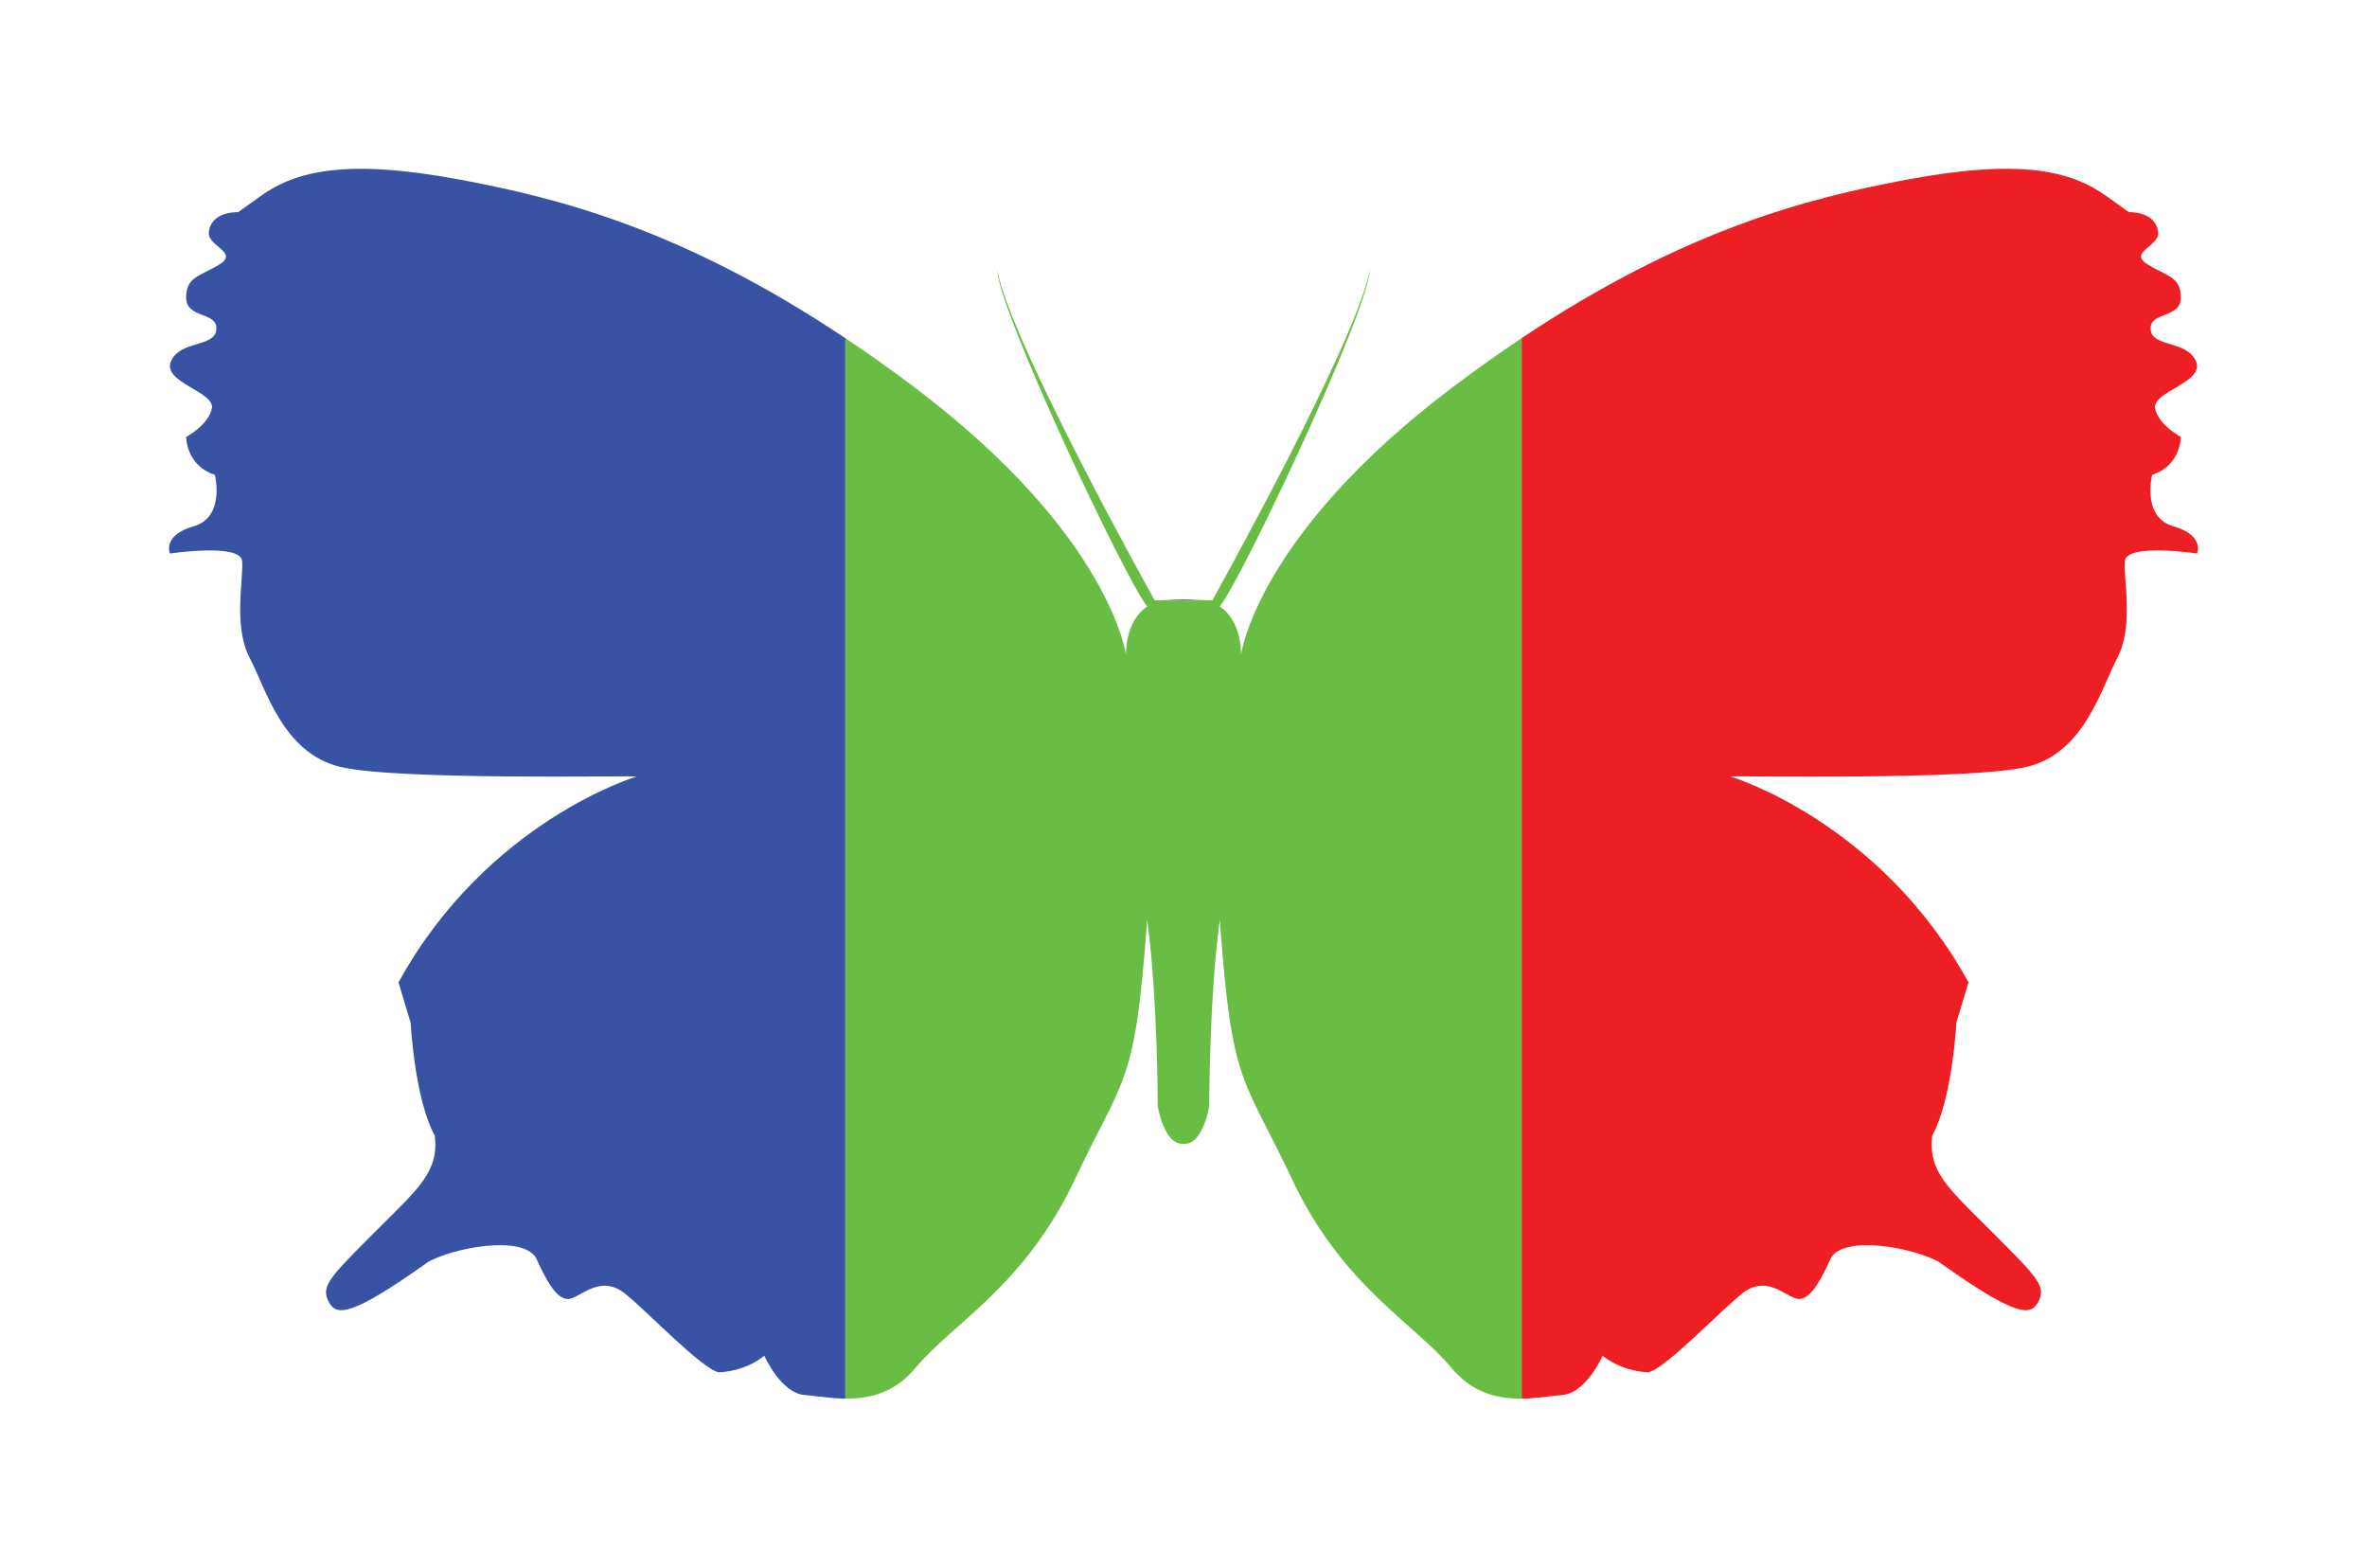
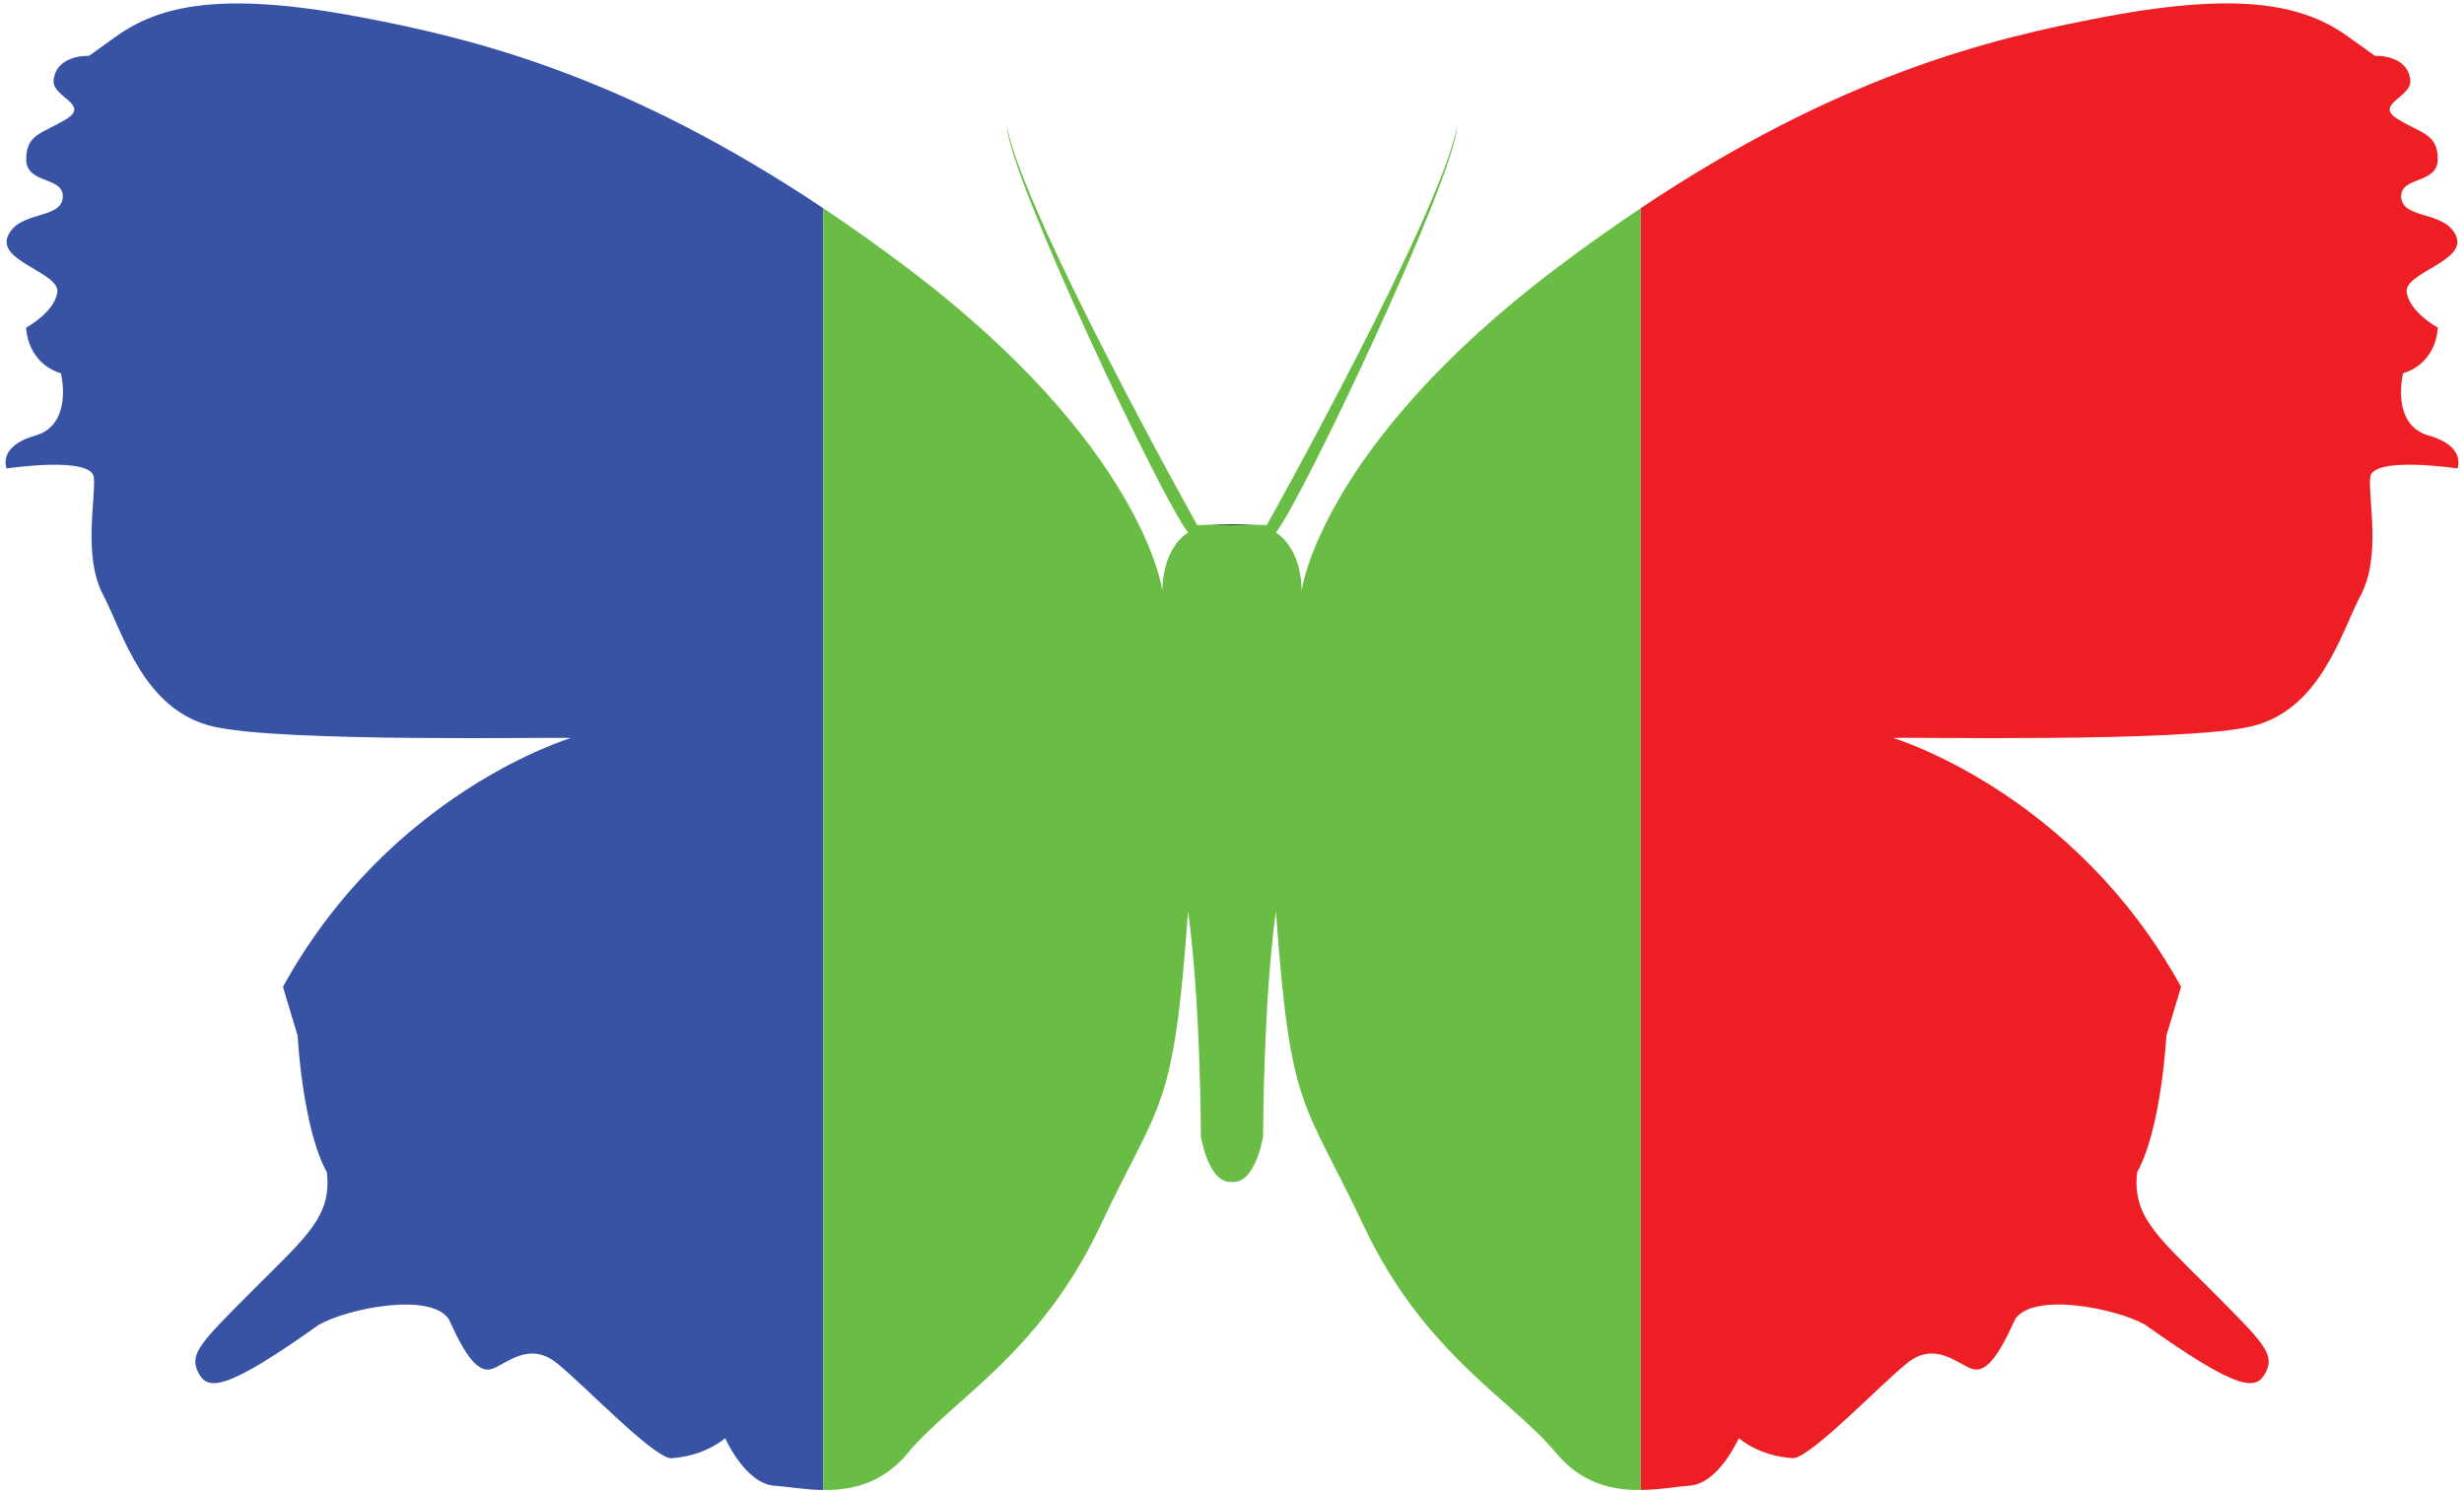
- <svg xmlns="http://www.w3.org/2000/svg" version="1.1" id="_x33_-color" x="0px" y="0px" width="296px" height="196px" viewBox="0 0 296 196" enable-background="new 0 0 296 196" xml:space="preserve">
+ <svg xmlns="http://www.w3.org/2000/svg" version="1.1" id="_x33_-color" x="0px" y="0px" width="254.863px" height="154.493px" viewBox="20.568 20.753 254.863 154.493" enable-background="new 20.568 20.753 254.863 154.493" xml:space="preserve">
  <g>
-     <path fill="#3953A4" d="M57.532,22.464c-14.198-2.649-20.513-1.125-24.984,2.081c-0.68,0.487-2.773,1.986-2.773,1.986   s-3.417-0.168-3.662,2.559c-0.152,1.694,3.787,2.458,1.33,3.974c-2.462,1.515-4.166,1.515-4.166,4.163   c0,2.65,3.974,1.707,3.781,3.975c-0.185,2.271-4.54,1.328-5.679,3.976c-1.13,2.648,5.494,3.784,5.115,5.868   c-0.38,2.081-3.217,3.595-3.217,3.595s0,3.596,3.596,4.731c0,0,1.323,5.3-2.651,6.436c-3.973,1.137-2.969,3.407-2.969,3.407   s8.836-1.325,9.026,0.944c0.19,2.273-1.138,8.142,0.946,12.112c2.08,3.976,4.164,11.923,11.354,13.63   c7.191,1.699,36.023,1.071,37.033,1.198c0,0-18.672,5.552-29.778,25.741c1.516,5.047,1.516,5.047,1.516,5.047   s0.504,9.587,3.029,14.132c0.506,4.542-2.02,6.561-7.571,12.112c-5.552,5.553-6.686,6.684-5.742,8.578   c0.949,1.893,2.65,2.082,12.49-4.92c3.027-1.702,11.546-3.405,13.44-0.568c1.702,3.785,3.026,5.678,4.539,5.112   c1.515-0.573,3.791-2.839,6.627-0.573c2.839,2.278,9.654,9.468,11.733,9.843c3.596-0.183,5.682-2.079,5.682-2.079   s2.079,4.731,5.108,4.922c1.244,0.079,3.042,0.421,5.032,0.445V42.289C85.44,28.748,70.021,24.795,57.532,22.464z" />
-     <path d="M150.319,75.082c-0.657-0.06-1.489-0.082-2.319-0.084c-0.832,0.003-1.663,0.024-2.32,0.084H150.319z" />
-     <path fill="#69BD45" d="M155.191,81.894c0,0,0.189-4.163-2.649-6.057c2.839-3.597,18.55-36.903,18.739-42.013   c-1.704,9.082-19.687,41.258-19.687,41.258S149.8,74.995,148,74.998c0.831,0.003,1.662,0.024,2.319,0.084h-4.639   c0.657-0.06,1.488-0.082,2.32-0.084c-1.8-0.003-3.595,0.084-3.595,0.084s-17.982-32.177-19.684-41.258   c0.189,5.11,15.897,38.416,18.736,42.013c-2.839,1.895-2.648,6.057-2.648,6.057s-1.896-14.95-26.5-33.501   c-2.961-2.232-5.82-4.253-8.593-6.104V174.89c2.852,0.031,6.107-0.62,8.781-3.854c4.545-5.49,13.627-10.222,19.876-23.471   c6.244-13.249,7.567-11.543,9.083-32.55c1.323,9.652,1.323,23.278,1.323,23.278s0.76,4.924,3.22,4.733   c2.459,0.19,3.218-4.733,3.218-4.733s0-13.626,1.324-23.278c1.516,21.007,2.839,19.301,9.084,32.55   c6.246,13.249,15.332,17.98,19.878,23.471c2.673,3.234,5.933,3.888,8.785,3.854V42.284c-2.775,1.853-5.637,3.875-8.6,6.109   C157.086,66.944,155.191,81.894,155.191,81.894z" />
-     <path fill="#ED1F24" d="M195.313,174.444c3.03-0.19,5.11-4.922,5.11-4.922s2.085,1.896,5.684,2.079   c2.078-0.375,8.892-7.564,11.731-9.843c2.838-2.266,5.11,0,6.626,0.573c1.515,0.565,2.837-1.327,4.54-5.112   c1.894-2.837,10.411-1.134,13.438,0.568c9.841,7.002,11.543,6.812,12.49,4.92c0.946-1.895-0.189-3.025-5.741-8.578   c-5.552-5.552-8.076-7.57-7.569-12.112c2.525-4.545,3.027-14.132,3.027-14.132s0,0,1.517-5.047   c-11.105-20.188-29.775-25.741-29.775-25.741c1.007-0.126,29.839,0.501,37.03-1.198c7.191-1.707,9.273-9.654,11.354-13.63   c2.084-3.97,0.755-9.839,0.946-12.112c0.189-2.27,9.027-0.944,9.027-0.944s1-2.27-2.971-3.407c-3.976-1.136-2.65-6.436-2.65-6.436   c3.594-1.135,3.594-4.731,3.594-4.731s-2.837-1.515-3.216-3.595c-0.378-2.084,6.243-3.219,5.113-5.868   c-1.137-2.648-5.491-1.705-5.676-3.976c-0.192-2.268,3.778-1.325,3.778-3.975c0-2.648-1.703-2.648-4.163-4.163   c-2.457-1.516,1.479-2.28,1.326-3.974c-0.244-2.727-3.66-2.559-3.66-2.559s-2.094-1.499-2.774-1.986   c-4.472-3.207-10.788-4.73-24.983-2.081c-12.487,2.332-27.902,6.283-48.178,19.82V174.89   C192.276,174.865,194.072,174.523,195.313,174.444z" />
+     <path fill="#3953A4" d="M57.532,22.464c-14.198-2.649-20.513-1.125-24.984,2.081c-0.68,0.487-2.773,1.986-2.773,1.986   s-3.417-0.168-3.662,2.559c-0.152,1.694,3.787,2.458,1.33,3.974c-2.462,1.515-4.166,1.515-4.166,4.163   c0,2.65,3.974,1.707,3.781,3.975c-0.185,2.271-4.54,1.328-5.679,3.976c-1.13,2.648,5.494,3.784,5.115,5.868   c-0.38,2.081-3.217,3.595-3.217,3.595s0,3.596,3.596,4.731c0,0,1.323,5.3-2.651,6.436c-3.973,1.137-2.969,3.407-2.969,3.407   s8.836-1.325,9.026,0.944c0.19,2.273-1.138,8.142,0.946,12.112c2.08,3.976,4.164,11.923,11.354,13.63   c7.191,1.699,36.023,1.071,37.033,1.198c0,0-18.672,5.551-29.778,25.741c1.516,5.047,1.516,5.047,1.516,5.047   s0.504,9.588,3.029,14.133c0.506,4.541-2.02,6.561-7.571,12.111c-5.552,5.553-6.686,6.684-5.742,8.578   c0.949,1.893,2.65,2.082,12.49-4.92c3.027-1.702,11.546-3.405,13.44-0.568c1.702,3.785,3.026,5.678,4.539,5.112   c1.515-0.573,3.791-2.839,6.627-0.573c2.839,2.278,9.654,9.469,11.733,9.844c3.596-0.184,5.682-2.08,5.682-2.08   s2.079,4.731,5.108,4.922c1.244,0.08,3.042,0.422,5.032,0.445V42.289C85.44,28.748,70.021,24.795,57.532,22.464z" />
+     <path d="M150.318,75.082c-0.656-0.06-1.488-0.082-2.318-0.084c-0.832,0.003-1.663,0.024-2.32,0.084H150.318z" />
+     <path fill="#69BD45" d="M155.191,81.894c0,0,0.188-4.163-2.649-6.057c2.839-3.597,18.55-36.903,18.739-42.013   c-1.704,9.082-19.688,41.258-19.688,41.258S149.8,74.995,148,74.998c0.831,0.003,1.662,0.024,2.318,0.084h-4.638   c0.657-0.06,1.488-0.082,2.32-0.084c-1.8-0.003-3.595,0.084-3.595,0.084s-17.982-32.177-19.684-41.258   c0.189,5.11,15.897,38.416,18.736,42.013c-2.839,1.895-2.648,6.057-2.648,6.057s-1.896-14.95-26.5-33.501   c-2.961-2.232-5.82-4.253-8.593-6.104v132.602c2.852,0.03,6.107-0.621,8.781-3.854c4.545-5.49,13.627-10.222,19.876-23.472   c6.244-13.248,7.567-11.543,9.083-32.549c1.323,9.651,1.323,23.277,1.323,23.277s0.76,4.924,3.22,4.732   c2.459,0.19,3.218-4.732,3.218-4.732s0-13.626,1.324-23.277c1.516,21.006,2.839,19.301,9.084,32.549   c6.246,13.25,15.332,17.98,19.878,23.472c2.673,3.233,5.933,3.888,8.785,3.854V42.284c-2.774,1.853-5.638,3.875-8.601,6.109   C157.086,66.944,155.191,81.894,155.191,81.894z" />
+     <path fill="#ED1F24" d="M195.312,174.443c3.03-0.189,5.11-4.922,5.11-4.922s2.085,1.896,5.685,2.08   c2.078-0.375,8.892-7.564,11.73-9.844c2.838-2.266,5.11,0,6.626,0.573c1.515,0.565,2.837-1.327,4.54-5.112   c1.895-2.837,10.411-1.134,13.438,0.568c9.842,7.002,11.543,6.812,12.49,4.92c0.946-1.895-0.188-3.025-5.74-8.578   c-5.553-5.552-8.076-7.57-7.569-12.111c2.524-4.545,3.026-14.133,3.026-14.133s0,0,1.518-5.047   c-11.105-20.188-29.775-25.741-29.775-25.741c1.008-0.126,29.84,0.501,37.03-1.198c7.19-1.707,9.272-9.654,11.354-13.63   c2.084-3.97,0.755-9.839,0.945-12.112c0.189-2.27,9.027-0.944,9.027-0.944s1-2.27-2.971-3.407c-3.977-1.136-2.65-6.436-2.65-6.436   c3.594-1.135,3.594-4.731,3.594-4.731s-2.837-1.515-3.216-3.595c-0.378-2.084,6.243-3.219,5.113-5.868   c-1.138-2.648-5.491-1.705-5.677-3.976c-0.191-2.268,3.779-1.325,3.779-3.975c0-2.648-1.703-2.648-4.164-4.163   c-2.457-1.516,1.479-2.28,1.326-3.974c-0.244-2.727-3.66-2.559-3.66-2.559s-2.094-1.499-2.773-1.986   c-4.473-3.207-10.788-4.73-24.983-2.081c-12.487,2.332-27.901,6.283-48.178,19.82v132.608   C192.275,174.865,194.072,174.523,195.312,174.443z" />
  </g>
</svg>
